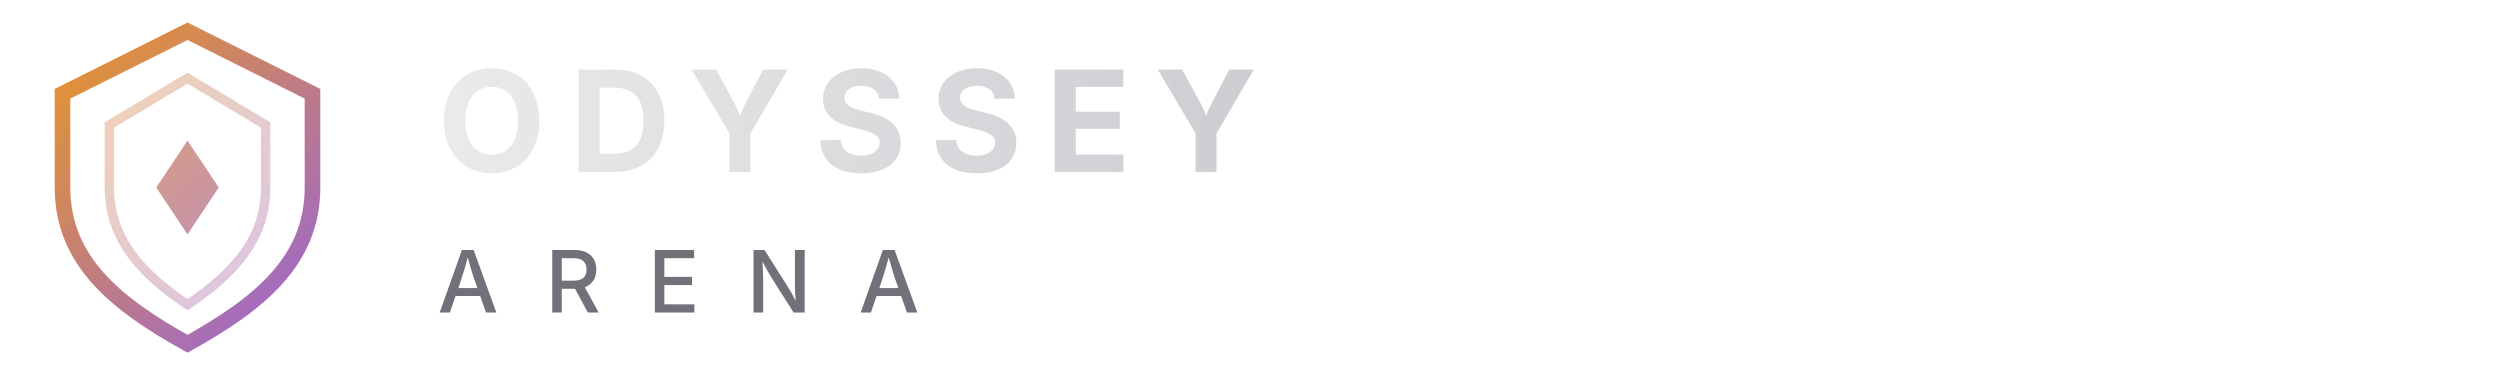
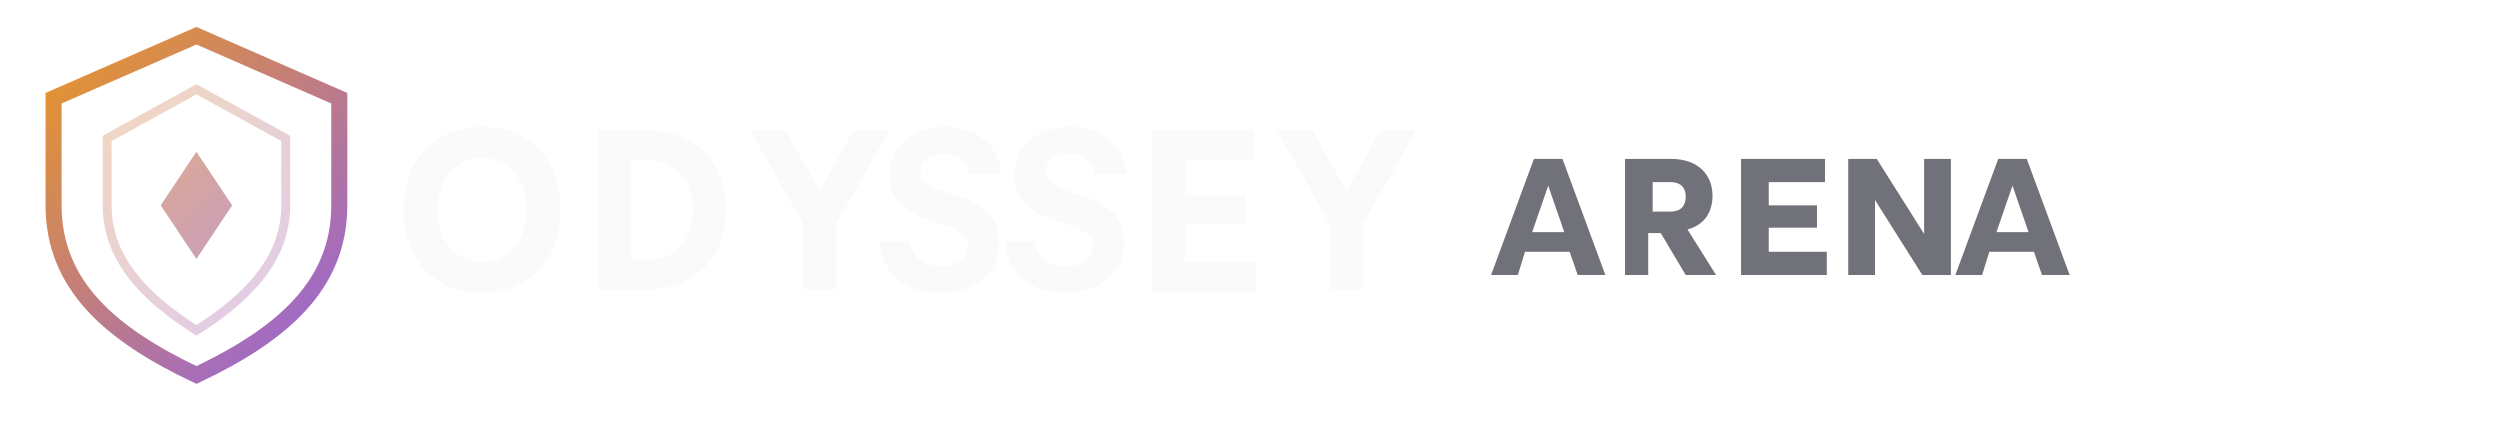
- <svg xmlns="http://www.w3.org/2000/svg" viewBox="0 0 320 48" fill="none">
+ <svg xmlns="http://www.w3.org/2000/svg" viewBox="0 0 280 48" fill="none">
  <defs>
-     <linearGradient id="mark-gradient" x1="0" y1="0" x2="48" y2="48" gradientUnits="userSpaceOnUse">
+     <linearGradient id="g" x1="0" y1="0" x2="44" y2="44" gradientUnits="userSpaceOnUse">
      <stop offset="0%" stop-color="#F59E0B" />
      <stop offset="100%" stop-color="#8B5CF6" />
    </linearGradient>
-     <linearGradient id="text-gradient" x1="0" y1="0" x2="320" y2="0" gradientUnits="userSpaceOnUse">
-       <stop offset="0%" stop-color="#FAFAFA" />
-       <stop offset="100%" stop-color="#A1A1AA" />
-     </linearGradient>
  </defs>
-   <path d="M24 4L40 12V24C40 33.5 33 39 24 44C15 39 8 33.5 8 24V12L24 4Z" stroke="url(#mark-gradient)" stroke-width="2" fill="none" />
-   <path d="M24 10L34 16V24C34 30.5 30 35 24 39C18 35 14 30.5 14 24V16L24 10Z" stroke="url(#mark-gradient)" stroke-width="1.2" fill="none" opacity="0.4" />
-   <path d="M24 18L28 24L24 30L20 24Z" fill="url(#mark-gradient)" opacity="0.8" />
-   <text x="56" y="22" font-family="system-ui, -apple-system, 'Segoe UI', sans-serif" font-size="18" font-weight="700" letter-spacing="3" fill="url(#text-gradient)">ODYSSEY</text>
-   <text x="56" y="40" font-family="system-ui, -apple-system, 'Segoe UI', sans-serif" font-size="11" font-weight="500" letter-spacing="6" fill="#71717A">ARENA</text>
+   <path d="M22 4L38 11V23C38 32 31.5 37.5 22 42C12.5 37.5 6 32 6 23V11L22 4Z" stroke="url(#g)" stroke-width="1.8" fill="none" />
+   <path d="M22 10L32 15.5V23C32 29.2 27.5 33.5 22 37C16.5 33.5 12 29.2 12 23V15.5L22 10Z" stroke="url(#g)" stroke-width="1" fill="none" opacity="0.35" />
+   <path d="M22 17L26 23L22 29L18 23Z" fill="url(#g)" opacity="0.7" />
+   <path d="M54 14.2c5.2 0 8.8 3.7 8.8 9.3s-3.6 9.3-8.8 9.3-8.8-3.7-8.8-9.3 3.6-9.3 8.8-9.3zm0 3.5c-3 0-5 2.4-5 5.8s2 5.8 5 5.8 5-2.4 5-5.8-2-5.8-5-5.8z" fill="#fafafa" />
+   <path d="M67 14.6h5.5c5.3 0 8.8 3.5 8.8 8.9s-3.5 8.9-8.8 8.9H67V14.6zm3.7 3.3v11.2h1.8c3.2 0 5.1-2.2 5.1-5.6s-1.9-5.6-5.1-5.6h-1.8z" fill="#fafafa" />
+   <path d="M84 14.6h4l3.8 6.8 3.8-6.8h4l-5.9 10.4v7.4h-3.8v-7.4L84 14.6z" fill="#fafafa" />
+   <path d="M102 27c0 1.8 1.4 2.8 3.4 2.8 1.8 0 3-.8 3-2.2 0-1.5-1.4-2-3.6-2.7-2.8-.9-5.2-2-5.2-5.3 0-3.3 2.7-5.4 6.2-5.4 3.7 0 6.2 2.2 6.3 5.3h-3.6c-.1-1.4-1.1-2.3-2.8-2.3-1.5 0-2.6.8-2.6 2 0 1.3 1.2 1.8 3.4 2.5 2.9.9 5.4 2 5.4 5.5 0 3.5-2.8 5.6-6.6 5.6-3.9 0-6.6-2.3-6.8-5.8H102z" fill="#fafafa" />
+   <path d="M116 27c0 1.8 1.4 2.8 3.4 2.8 1.8 0 3-.8 3-2.2 0-1.5-1.4-2-3.6-2.7-2.8-.9-5.2-2-5.2-5.3 0-3.3 2.7-5.4 6.2-5.4 3.7 0 6.2 2.2 6.3 5.3h-3.6c-.1-1.4-1.1-2.3-2.8-2.3-1.5 0-2.6.8-2.6 2 0 1.3 1.2 1.8 3.4 2.5 2.9.9 5.4 2 5.4 5.5 0 3.5-2.8 5.6-6.6 5.6-3.9 0-6.6-2.3-6.8-5.8H116z" fill="#fafafa" />
+   <path d="M129 14.6h11.4v3.3H132.7v4h6.8v3.2h-6.8v4.3h7.9v3.3H129V14.6z" fill="#fafafa" />
+   <path d="M143 14.6h4l3.8 6.8 3.8-6.8h4l-5.9 10.4v7.4h-3.8v-7.4L143 14.6z" fill="#fafafa" />
+   <path d="M170 30.8h-3l4.8-13h3.2l4.8 13h-3.1l-.9-2.6h-5l-.8 2.6zm3.4-10l-1.8 5.2h3.6l-1.8-5.2z" fill="#71717a" />
+   <path d="M182 17.8h5.2c3 0 4.6 1.8 4.6 4.1 0 2-1 3.3-2.8 3.8l3.2 5.1h-3.4l-2.8-4.7h-1.4v4.7H182V17.8zm3.1 2.6v3.3h2c1.2 0 1.7-.7 1.7-1.7 0-.9-.5-1.6-1.7-1.6h-2z" fill="#71717a" />
+   <path d="M195 17.8h9.4v2.6h-6.3v2.6h5.4v2.5h-5.4v2.7h6.5v2.6H195V17.8z" fill="#71717a" />
+   <path d="M207 17.8h3.2l5.3 8.4v-8.4h3v13h-3.2l-5.3-8.4v8.4h-3V17.8z" fill="#71717a" />
+   <path d="M222 30.8h-3l4.8-13h3.2l4.8 13h-3.1l-.9-2.6h-5l-.8 2.6zm3.4-10l-1.8 5.2h3.6l-1.8-5.2z" fill="#71717a" />
</svg>
